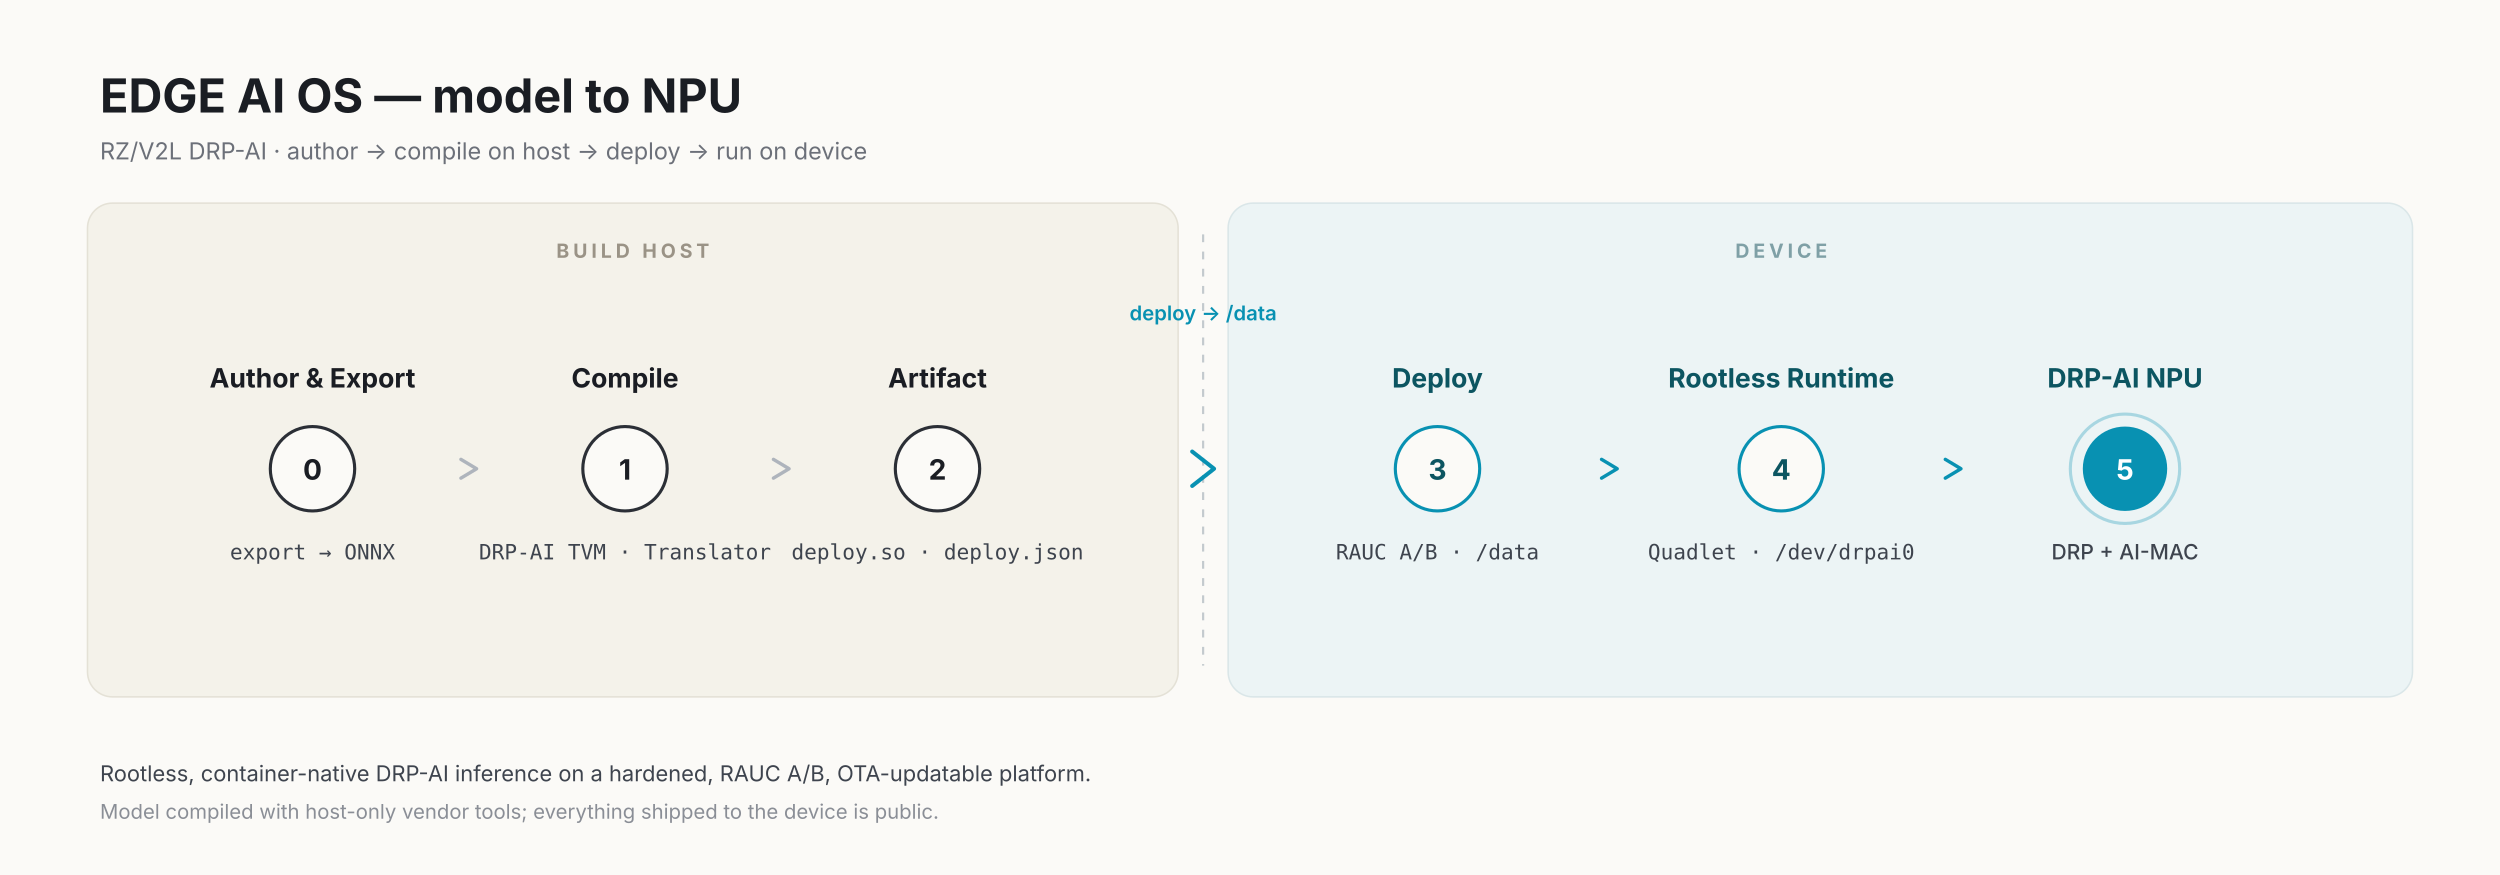
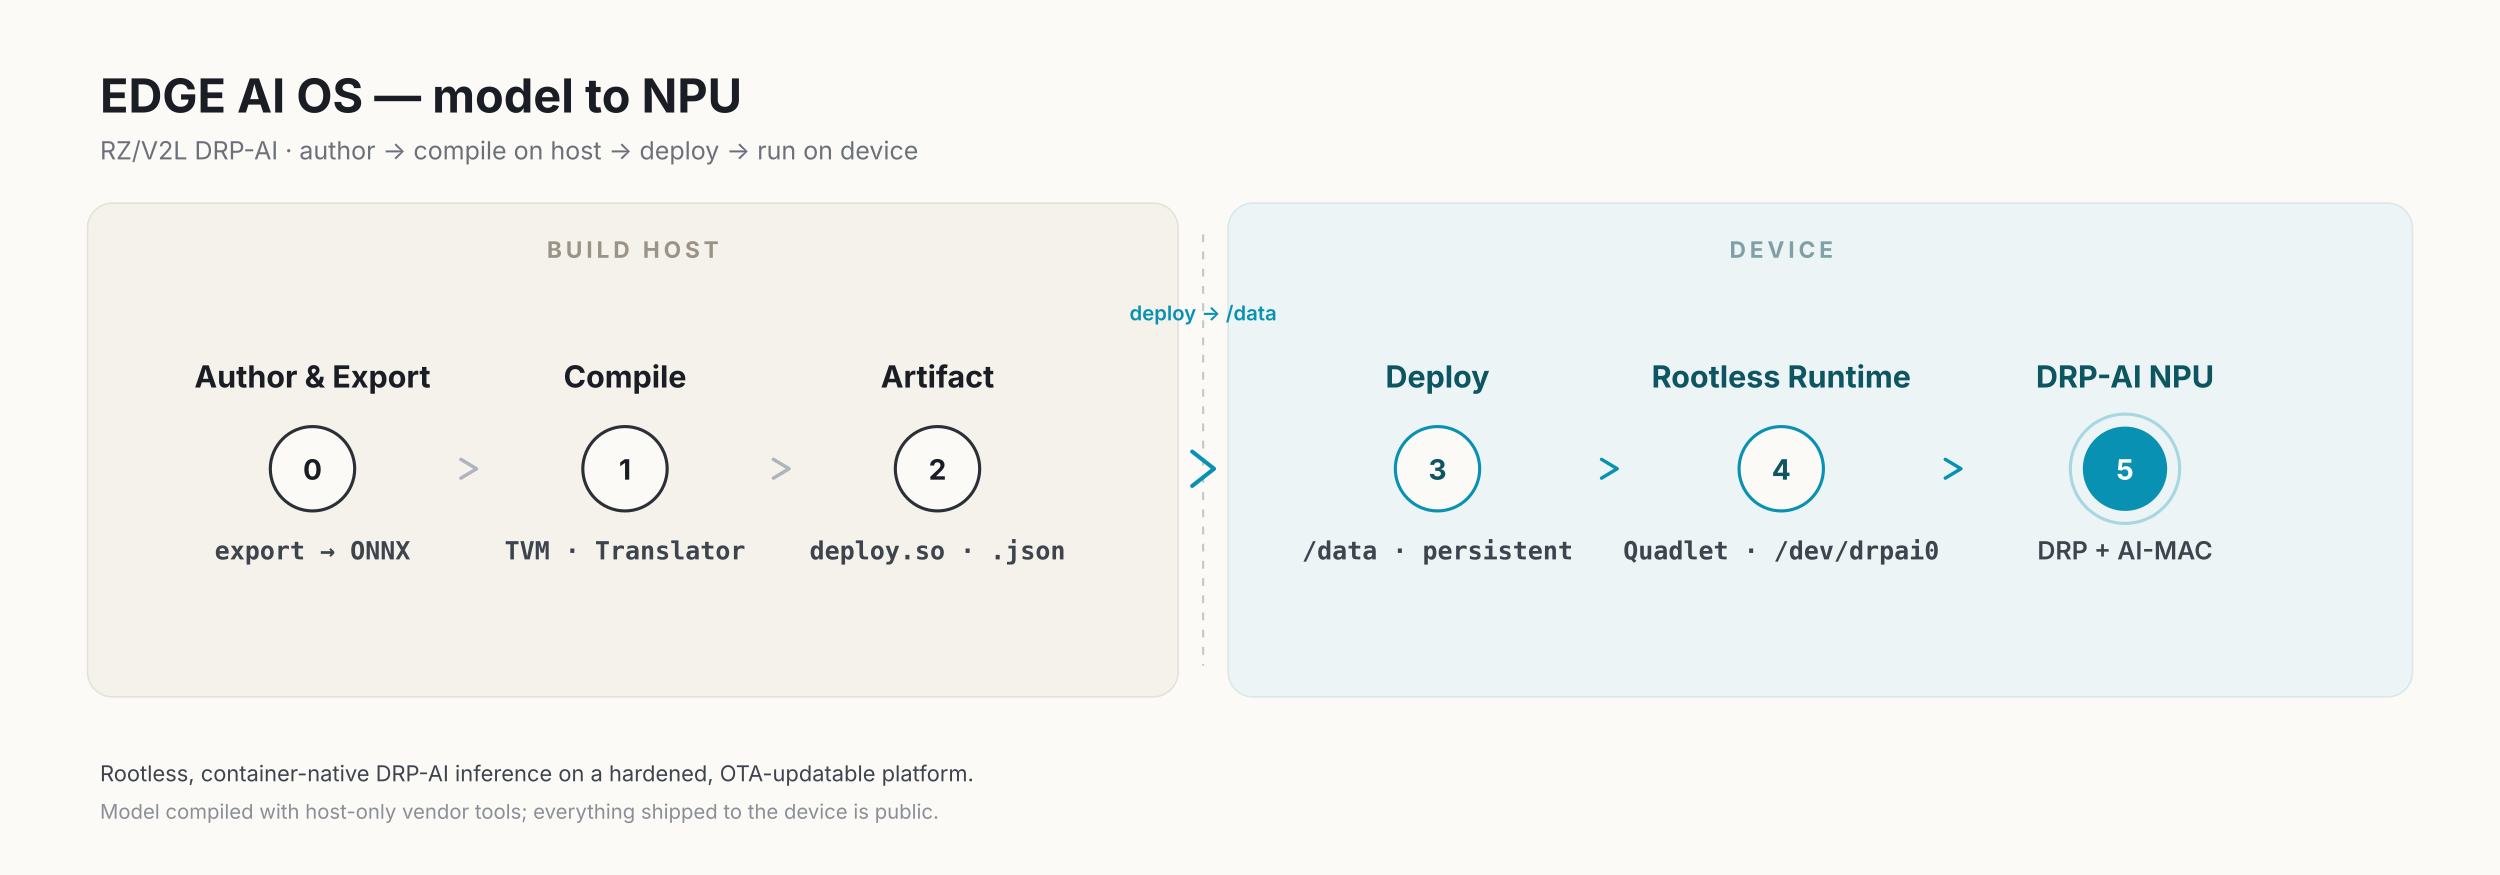
<svg xmlns="http://www.w3.org/2000/svg" viewBox="0 0 1600 560" font-family="Inter,'IBM Plex Sans','Segoe UI',system-ui,'Liberation Sans','DejaVu Sans',sans-serif">
  <defs>
    <linearGradient id="rail" x1="0" y1="0" x2="1" y2="0">
      <stop offset="0%" stop-color="#CBC8BE" />
      <stop offset="48%" stop-color="#8FBEC8" />
      <stop offset="100%" stop-color="#0891B2" />
    </linearGradient>
  </defs>
  <rect width="1600" height="560" fill="#FBFAF7" />
  <text x="64" y="72" font-size="30" font-weight="700" fill="#1A1D23">EDGE AI OS — model to NPU</text>
-   <text x="64" y="102" font-size="15" fill="#6C7079">RZ/V2L DRP-AI · author → compile on host → deploy → run on device</text>
+   <text x="64" y="102" font-size="16" fill="#6C7079">RZ/V2L DRP-AI · author → compile on host → deploy → run on device</text>
  <rect x="56" y="130" width="698" height="316" rx="16" fill="#F4F2EA" stroke="#E4E1D6" stroke-width="1" />
  <rect x="786" y="130" width="758" height="316" rx="16" fill="#ECF4F5" stroke="#DAE6E8" stroke-width="1" />
-   <text x="405" y="165" font-size="12.5" font-weight="700" fill="#9A9386" text-anchor="middle" letter-spacing="2.5">BUILD HOST</text>
-   <text x="1140" y="165" font-size="12.5" font-weight="700" fill="#7FA0A6" text-anchor="middle" letter-spacing="2.5">DEVICE</text>
+   <text x="405" y="165" font-size="14.5" font-weight="700" fill="#9A9386" text-anchor="middle" letter-spacing="2.5">BUILD HOST</text>
+   <text x="1140" y="165" font-size="14.5" font-weight="700" fill="#7FA0A6" text-anchor="middle" letter-spacing="2.5">DEVICE</text>
  <line x1="770" y1="150" x2="770" y2="426" stroke="#C3CACE" stroke-width="1.4" stroke-dasharray="5 6" />
  <text x="770" y="205" font-size="13" font-weight="600" fill="#0891B2" text-anchor="middle">deploy → /data</text>
  <line x1="200" y1="300" x2="1360" y2="300" stroke="url(#rail)" stroke-width="3.5" stroke-linecap="round" />
  <path d="M295,294 L305,300 L295,306" fill="none" stroke="#AEB4BC" stroke-width="2.2" stroke-linecap="round" stroke-linejoin="round" />
  <path d="M495,294 L505,300 L495,306" fill="none" stroke="#AEB4BC" stroke-width="2.2" stroke-linecap="round" stroke-linejoin="round" />
  <path d="M1025,294 L1035,300 L1025,306" fill="none" stroke="#0891B2" stroke-width="2.2" stroke-linecap="round" stroke-linejoin="round" />
  <path d="M1245,294 L1255,300 L1245,306" fill="none" stroke="#0891B2" stroke-width="2.2" stroke-linecap="round" stroke-linejoin="round" />
  <path d="M763,289 L777,300 L763,311" fill="none" stroke="#0891B2" stroke-width="2.6" stroke-linecap="round" stroke-linejoin="round" />
-   <text x="200" y="248" font-size="17" font-weight="700" fill="#1A1D23" text-anchor="middle">Author &amp; Export</text>
+   <text x="200" y="248" font-size="19.5" font-weight="700" fill="#1A1D23" text-anchor="middle">Author &amp; Export</text>
  <circle cx="200" cy="300" r="27" fill="#FBFAF7" stroke="#2B2F36" stroke-width="2" />
  <text x="200" y="307" font-size="18" font-weight="700" fill="#1A1D23" text-anchor="middle">0</text>
-   <text x="200" y="358" font-size="13.5" font-weight="500" fill="#3E444E" text-anchor="middle" font-family="'JetBrains Mono','IBM Plex Mono','DejaVu Sans Mono',monospace">export → ONNX</text>
-   <text x="400" y="248" font-size="17" font-weight="700" fill="#1A1D23" text-anchor="middle">Compile</text>
+   <text x="200" y="358" font-size="16" font-weight="600" fill="#3E444E" text-anchor="middle" font-family="'JetBrains Mono','IBM Plex Mono','DejaVu Sans Mono',monospace">export → ONNX</text>
+   <text x="400" y="248" font-size="19.5" font-weight="700" fill="#1A1D23" text-anchor="middle">Compile</text>
  <circle cx="400" cy="300" r="27" fill="#FBFAF7" stroke="#2B2F36" stroke-width="2" />
  <text x="400" y="307" font-size="18" font-weight="700" fill="#1A1D23" text-anchor="middle">1</text>
-   <text x="400" y="358" font-size="13.5" font-weight="500" fill="#3E444E" text-anchor="middle" font-family="'JetBrains Mono','IBM Plex Mono','DejaVu Sans Mono',monospace">DRP-AI TVM · Translator</text>
-   <text x="600" y="248" font-size="17" font-weight="700" fill="#1A1D23" text-anchor="middle">Artifact</text>
+   <text x="400" y="358" font-size="16" font-weight="600" fill="#3E444E" text-anchor="middle" font-family="'JetBrains Mono','IBM Plex Mono','DejaVu Sans Mono',monospace">TVM · Translator</text>
+   <text x="600" y="248" font-size="19.5" font-weight="700" fill="#1A1D23" text-anchor="middle">Artifact</text>
  <circle cx="600" cy="300" r="27" fill="#FBFAF7" stroke="#2B2F36" stroke-width="2" />
  <text x="600" y="307" font-size="18" font-weight="700" fill="#1A1D23" text-anchor="middle">2</text>
-   <text x="600" y="358" font-size="13.5" font-weight="500" fill="#3E444E" text-anchor="middle" font-family="'JetBrains Mono','IBM Plex Mono','DejaVu Sans Mono',monospace">deploy.so · deploy.json</text>
-   <text x="920" y="248" font-size="17" font-weight="700" fill="#0C5561" text-anchor="middle">Deploy</text>
+   <text x="600" y="358" font-size="16" font-weight="600" fill="#3E444E" text-anchor="middle" font-family="'JetBrains Mono','IBM Plex Mono','DejaVu Sans Mono',monospace">deploy.so · .json</text>
+   <text x="920" y="248" font-size="19.5" font-weight="700" fill="#0C5561" text-anchor="middle">Deploy</text>
  <circle cx="920" cy="300" r="27" fill="#FBFAF7" stroke="#0891B2" stroke-width="2" />
  <text x="920" y="307" font-size="18" font-weight="700" fill="#0C5561" text-anchor="middle">3</text>
-   <text x="920" y="358" font-size="13.5" font-weight="500" fill="#3E444E" text-anchor="middle" font-family="'JetBrains Mono','IBM Plex Mono','DejaVu Sans Mono',monospace">RAUC A/B · /data</text>
-   <text x="1140" y="248" font-size="17" font-weight="700" fill="#0C5561" text-anchor="middle">Rootless Runtime</text>
+   <text x="920" y="358" font-size="16" font-weight="600" fill="#3E444E" text-anchor="middle" font-family="'JetBrains Mono','IBM Plex Mono','DejaVu Sans Mono',monospace">/data · persistent</text>
+   <text x="1140" y="248" font-size="19.5" font-weight="700" fill="#0C5561" text-anchor="middle">Rootless Runtime</text>
  <circle cx="1140" cy="300" r="27" fill="#FBFAF7" stroke="#0891B2" stroke-width="2" />
  <text x="1140" y="307" font-size="18" font-weight="700" fill="#0C5561" text-anchor="middle">4</text>
-   <text x="1140" y="358" font-size="13.5" font-weight="500" fill="#3E444E" text-anchor="middle" font-family="'JetBrains Mono','IBM Plex Mono','DejaVu Sans Mono',monospace">Quadlet · /dev/drpai0</text>
-   <text x="1360" y="248" font-size="17" font-weight="700" fill="#0C5561" text-anchor="middle">DRP-AI NPU</text>
+   <text x="1140" y="358" font-size="16" font-weight="600" fill="#3E444E" text-anchor="middle" font-family="'JetBrains Mono','IBM Plex Mono','DejaVu Sans Mono',monospace">Quadlet · /dev/drpai0</text>
+   <text x="1360" y="248" font-size="19.5" font-weight="700" fill="#0C5561" text-anchor="middle">DRP-AI NPU</text>
  <circle cx="1360" cy="300" r="35" fill="none" stroke="#0891B2" stroke-width="2" opacity="0.30" />
  <circle cx="1360" cy="300" r="27" fill="#0891B2" />
  <text x="1360" y="307" font-size="18" font-weight="700" fill="#FFFFFF" text-anchor="middle">5</text>
-   <text x="1360" y="358" font-size="13.5" font-weight="500" fill="#3E444E" text-anchor="middle">DRP + AI-MAC</text>
-   <text x="64" y="500" font-size="14" fill="#3E444E">Rootless, container-native DRP-AI inference on a hardened, RAUC A/B, OTA-updatable platform.</text>
+   <text x="1360" y="358" font-size="16" font-weight="600" fill="#3E444E" text-anchor="middle">DRP + AI-MAC</text>
+   <text x="64" y="500" font-size="14" fill="#3E444E">Rootless, container-native DRP-AI inference on a hardened, OTA-updatable platform.</text>
  <text x="64" y="524" font-size="13" fill="#8A8E96">Model compiled with host-only vendor tools; everything shipped to the device is public.</text>
</svg>
